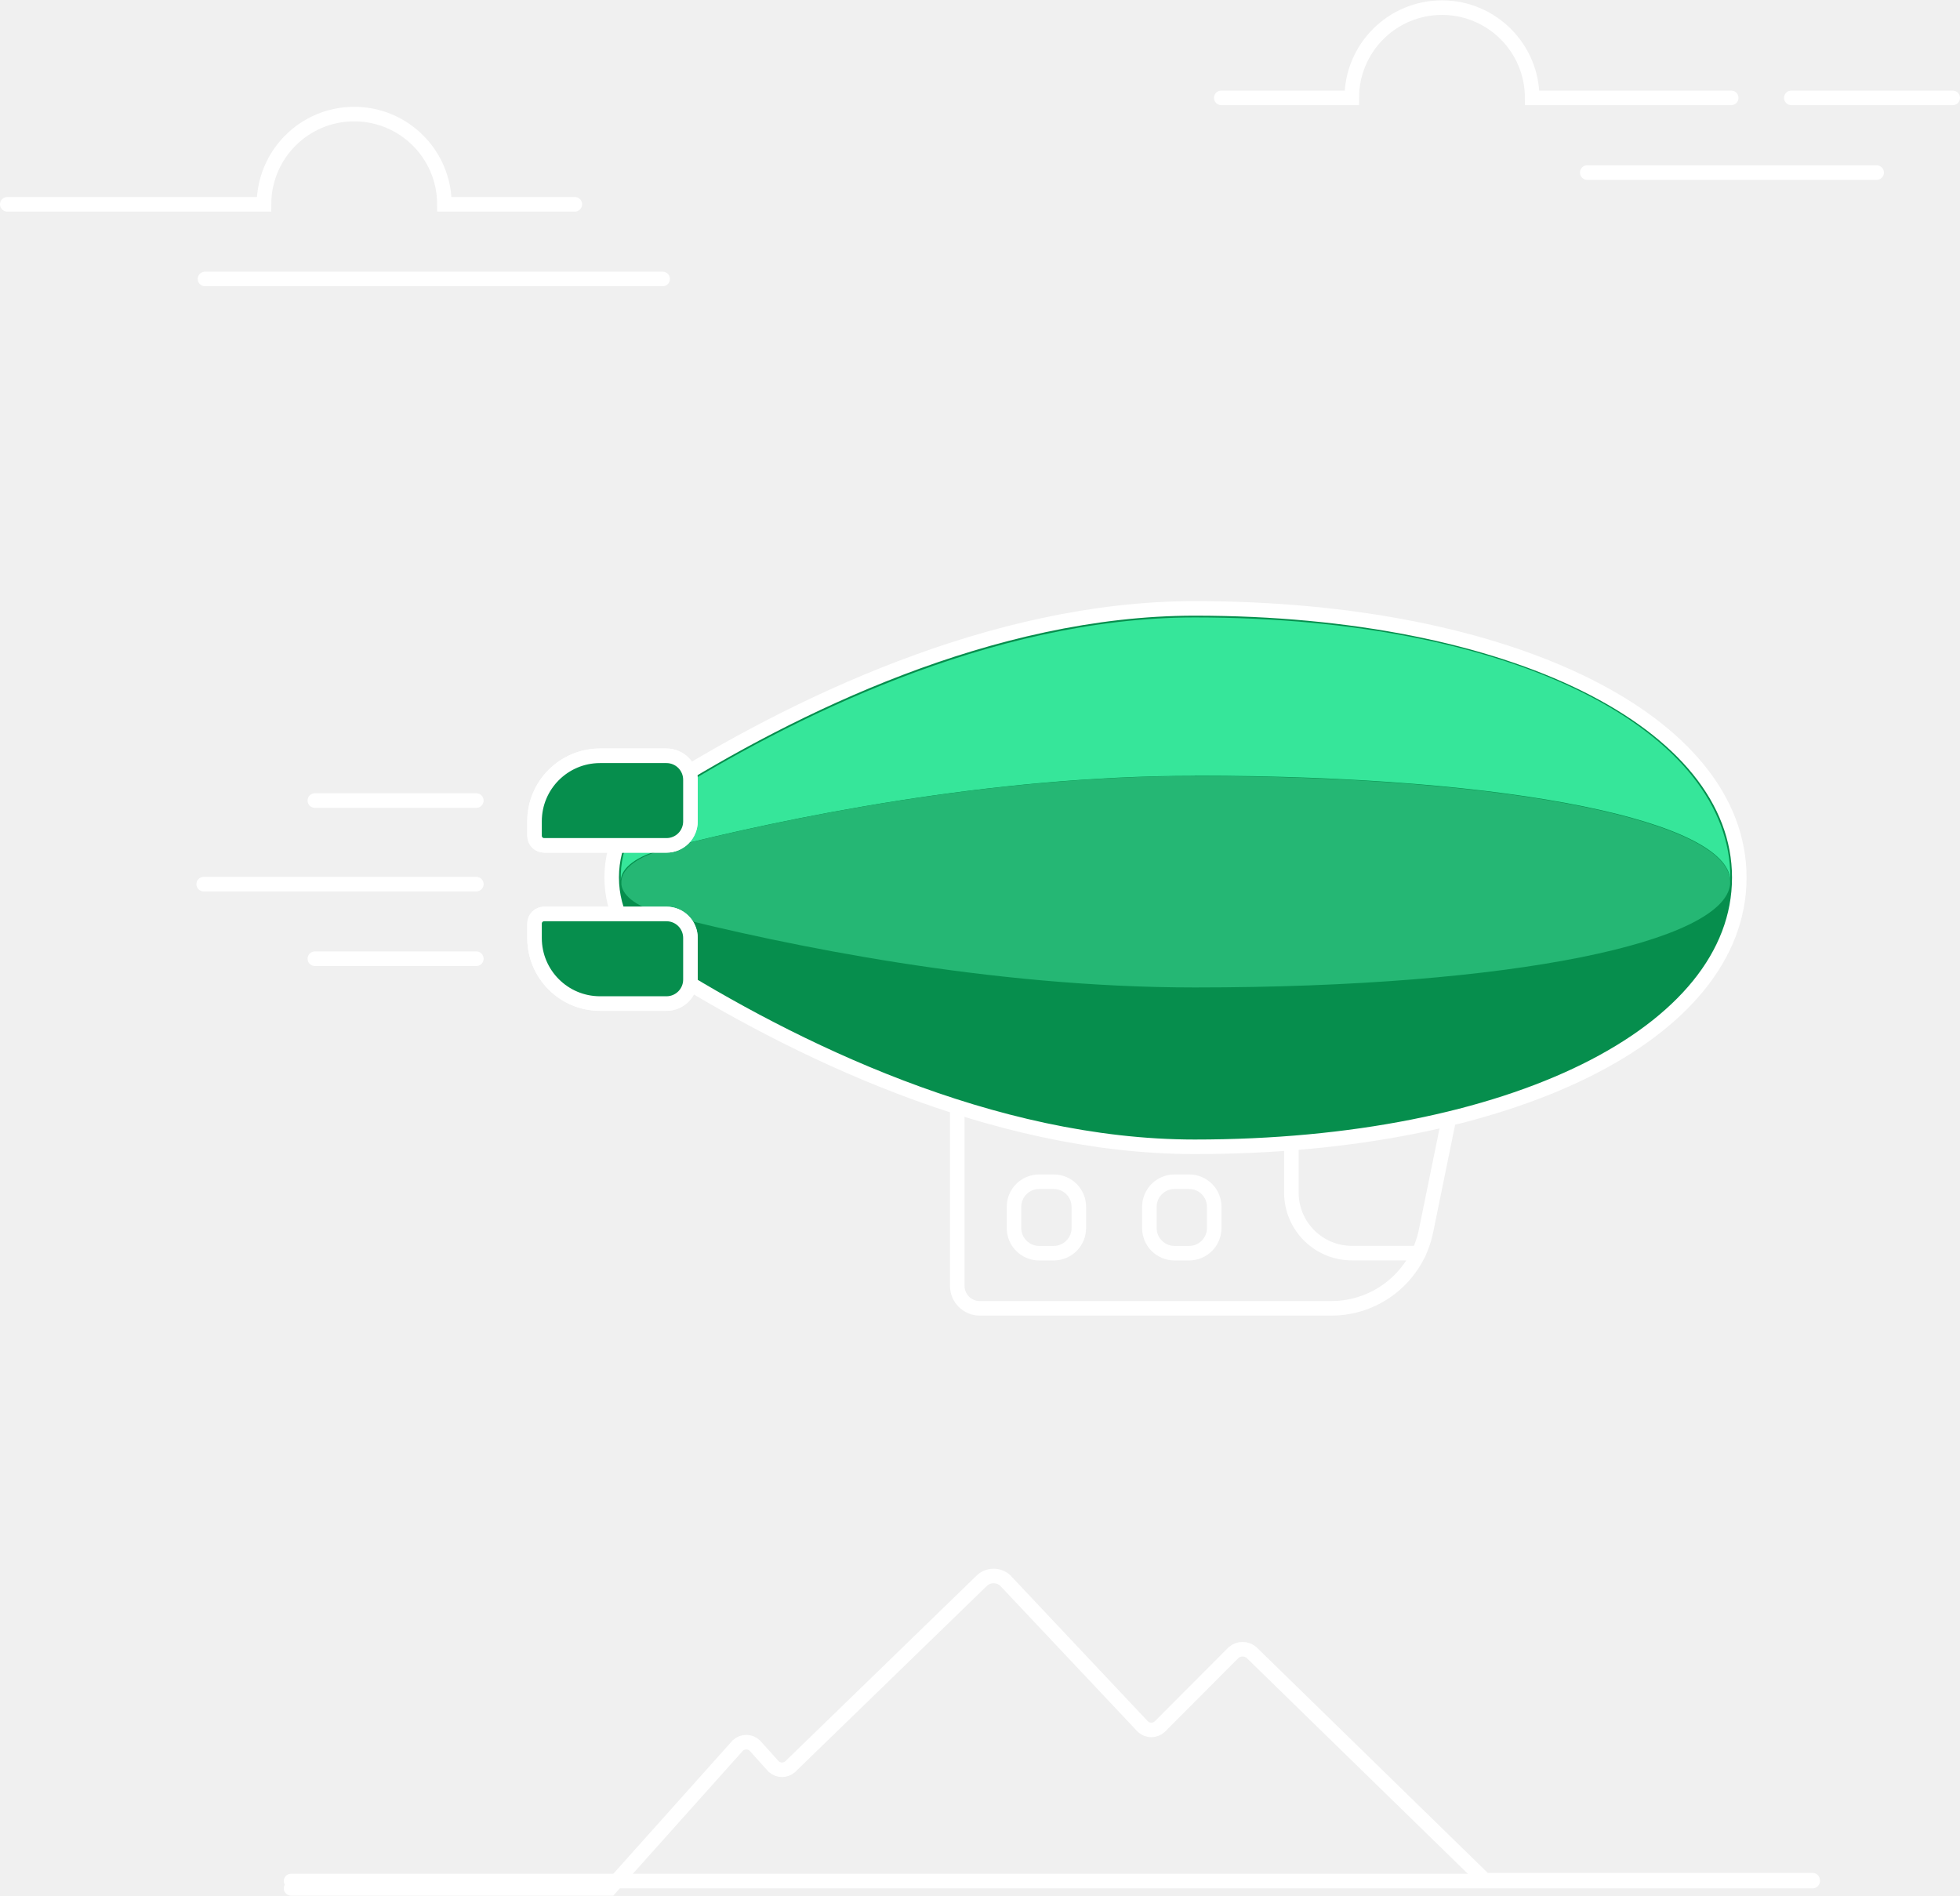
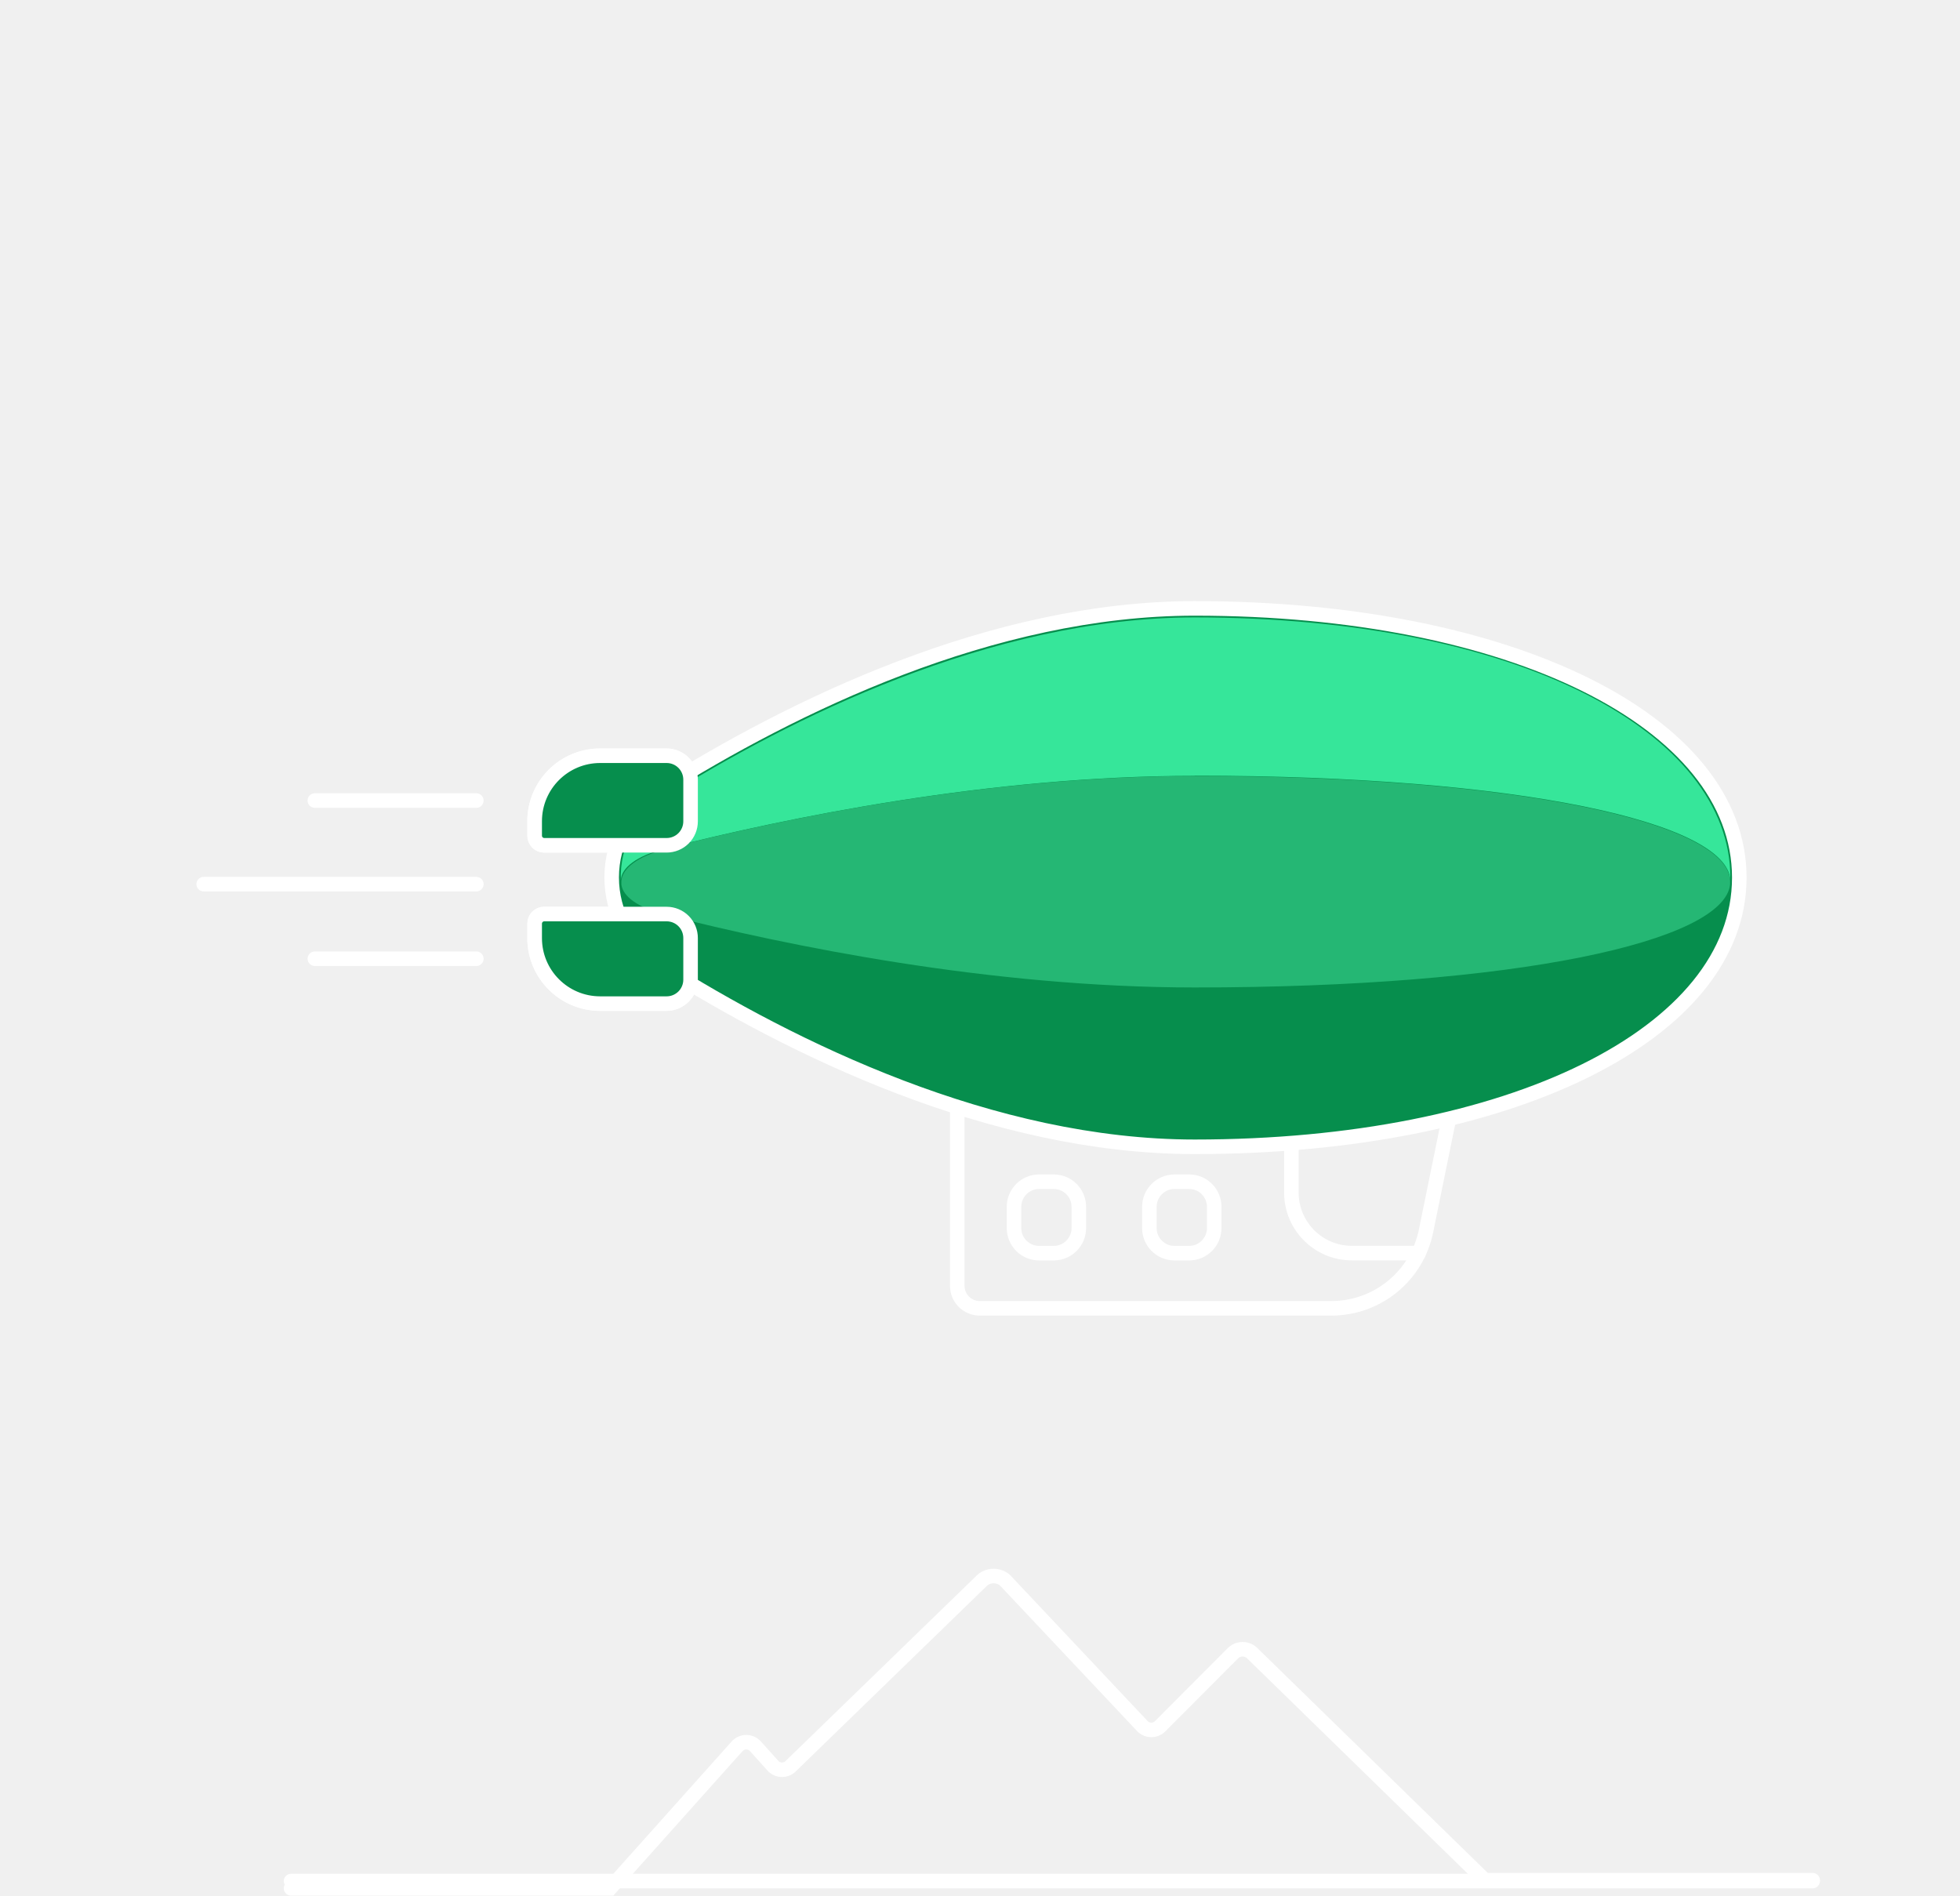
<svg xmlns="http://www.w3.org/2000/svg" viewBox="0 0 269.43 260.54">
-   <path d="M175.44,249.28h48.36a13.27,13.27,0,0,0,13-10.65l3.74-18.32H172.36v25.89A3.09,3.09,0,0,0,175.44,249.28Z" transform="translate(-40.77 -69.46)" fill="none" stroke="#fff" stroke-linecap="round" stroke-linejoin="round" stroke-width="2" />
-   <path d="M235.79,241.69h-9.22a8.31,8.31,0,0,1-8.28-8.31V220.31" transform="translate(-40.77 -69.46)" fill="none" stroke="#fff" stroke-linecap="round" stroke-miterlimit="10" stroke-width="2" />
-   <path d="M204.25,231.88h-2.05a3.45,3.45,0,0,0-3.43,3.45v2.92a3.45,3.45,0,0,0,3.43,3.45h2.05a3.45,3.45,0,0,0,3.43-3.45v-2.92A3.44,3.44,0,0,0,204.25,231.88Z" transform="translate(-40.77 -69.46)" fill="none" stroke="#fff" stroke-linecap="round" stroke-linejoin="round" stroke-width="2" />
-   <path d="M185.64,231.88h-2.05a3.45,3.45,0,0,0-3.43,3.45v2.92a3.45,3.45,0,0,0,3.43,3.45h2.05a3.45,3.45,0,0,0,3.43-3.45v-2.92A3.45,3.45,0,0,0,185.64,231.88Z" transform="translate(-40.77 -69.46)" fill="none" stroke="#fff" stroke-linecap="round" stroke-linejoin="round" stroke-width="2" />
-   <path d="M205,227.08c43.38,0,74.86-15.55,74.86-37s-31.48-37-74.86-37c-27.94,0-55.36,13.53-73.46,24.87a14.3,14.3,0,0,0,0,24.21c18.09,11.33,45.52,24.87,73.46,24.87" transform="translate(-40.77 -69.46)" fill="#068e4d" />
-   <path d="M205,227.08c43.38,0,74.86-15.55,74.86-37s-31.48-37-74.86-37c-27.94,0-55.36,13.53-73.46,24.87a14.3,14.3,0,0,0,0,24.21C149.63,213.54,177.06,227.08,205,227.08Z" transform="translate(-40.77 -69.46)" fill="none" stroke="#fff" stroke-width="2" />
-   <path d="M205,176.09c-28.23,0-56.07,5.76-72.81,10-3.95,1-6,2.66-6.08,4.34A12.93,12.93,0,0,1,132.18,179c16.74-10.5,44.58-24.68,72.81-24.68,44.81,0,73.64,16,73.64,35.75,0,0.12,0,.24,0,0.37-0.37-7.95-29.1-14.37-73.63-14.37" transform="translate(-40.77 -69.46)" fill="#36e69a" />
-   <path d="M132.18,195.12c16.74,4.27,44.58,10,72.81,10,44.14,0,72.75-6.32,73.6-14.18-0.86,19.34-29.45,34.86-73.6,34.86-28.23,0-56.07-14.19-72.81-24.68a12.88,12.88,0,0,1-6-10.18c0.26,1.61,2.26,3.18,6,4.14" transform="translate(-40.77 -69.46)" fill="#068e4d" />
-   <path d="M132.18,186.12c16.74-4.27,44.58-10,72.81-10,44.53,0,73.26,6.43,73.61,14.38,0,0.17,0,.34,0,0.51-0.85,7.86-29.45,14.17-73.6,14.17-28.23,0-56.07-5.76-72.81-10-3.79-1-5.79-2.53-6-4.13l0-.51c0.13-1.69,2.15-3.36,6.1-4.37" transform="translate(-40.77 -69.46)" fill="#25b774" />
-   <path d="M123.23,173.34h9.16a3.29,3.29,0,0,1,3.29,3.3v5.71a3.29,3.29,0,0,1-3.29,3.3H115.57a1.32,1.32,0,0,1-1.32-1.32v-2a9,9,0,0,1,9-9" transform="translate(-40.77 -69.46)" fill="#068e4d" />
-   <path d="M123.23,173.34h9.16a3.29,3.29,0,0,1,3.29,3.3v5.71a3.29,3.29,0,0,1-3.29,3.3H115.57a1.32,1.32,0,0,1-1.32-1.32v-2A9,9,0,0,1,123.23,173.34Z" transform="translate(-40.77 -69.46)" fill="none" stroke="#fff" stroke-linecap="round" stroke-linejoin="round" stroke-width="2" />
-   <path d="M123.23,207.39h9.16a3.29,3.29,0,0,0,3.29-3.3v-5.71a3.29,3.29,0,0,0-3.29-3.3H115.57a1.32,1.32,0,0,0-1.32,1.32v2a9,9,0,0,0,9,9" transform="translate(-40.77 -69.46)" fill="#068e4d" />
-   <path d="M123.23,207.39h9.16a3.29,3.29,0,0,0,3.29-3.3v-5.71a3.29,3.29,0,0,0-3.29-3.3H115.57a1.32,1.32,0,0,0-1.32,1.32v2A9,9,0,0,0,123.23,207.39Z" transform="translate(-40.77 -69.46)" fill="none" stroke="#fff" stroke-linecap="round" stroke-linejoin="round" stroke-width="2" />
-   <path d="M123.23,173.34h9.16a3.29,3.29,0,0,1,3.29,3.3v5.71a3.29,3.29,0,0,1-3.29,3.3H115.57a1.32,1.32,0,0,1-1.32-1.32v-2a9,9,0,0,1,9-9" transform="translate(-40.77 -69.46)" fill="#068e4d" />
-   <path d="M123.23,173.34h9.16a3.29,3.29,0,0,1,3.29,3.3v5.71a3.29,3.29,0,0,1-3.29,3.3H115.57a1.32,1.32,0,0,1-1.32-1.32v-2A9,9,0,0,1,123.23,173.34Z" transform="translate(-40.77 -69.46)" fill="none" stroke="#fff" stroke-linecap="round" stroke-linejoin="round" stroke-width="2" />
-   <path d="M123.23,207.39h9.16a3.29,3.29,0,0,0,3.29-3.3v-5.71a3.29,3.29,0,0,0-3.29-3.3H115.57a1.32,1.32,0,0,0-1.32,1.32v2a9,9,0,0,0,9,9" transform="translate(-40.77 -69.46)" fill="#068e4d" />
-   <path d="M123.23,207.39h9.16a3.29,3.29,0,0,0,3.29-3.3v-5.71a3.29,3.29,0,0,0-3.29-3.3H115.57a1.32,1.32,0,0,0-1.32,1.32v2A9,9,0,0,0,123.23,207.39Z" transform="translate(-40.77 -69.46)" fill="none" stroke="#fff" stroke-linecap="round" stroke-linejoin="round" stroke-width="2" />
-   <line x1="28.18" y1="38.34" x2="91.09" y2="38.34" fill="none" stroke="#fff" stroke-linecap="round" stroke-miterlimit="10" stroke-width="2" />
-   <path d="M41.77,97.54H77.06a12.4,12.4,0,1,1,24.8,0h17.93" transform="translate(-40.77 -69.46)" fill="none" stroke="#fff" stroke-linecap="round" stroke-miterlimit="10" stroke-width="2" />
-   <line x1="218.19" y1="23.72" x2="257.97" y2="23.72" fill="none" stroke="#fff" stroke-linecap="round" stroke-miterlimit="10" stroke-width="2" />
-   <path d="M278.75,82.91H251.39a12.4,12.4,0,1,0-24.8,0H208.65" transform="translate(-40.77 -69.46)" fill="none" stroke="#fff" stroke-linecap="round" stroke-miterlimit="10" stroke-width="2" />
-   <line x1="246.24" y1="13.45" x2="268.43" y2="13.45" fill="none" stroke="#fff" stroke-linecap="round" stroke-miterlimit="10" stroke-width="2" />
-   <line x1="65.48" y1="110.03" x2="43.28" y2="110.03" fill="none" stroke="#fff" stroke-linecap="round" stroke-miterlimit="10" stroke-width="2" />
-   <line x1="65.48" y1="131.77" x2="43.28" y2="131.77" fill="none" stroke="#fff" stroke-linecap="round" stroke-miterlimit="10" stroke-width="2" />
-   <line x1="65.48" y1="121.52" x2="28" y2="121.52" fill="none" stroke="#fff" stroke-linecap="round" stroke-miterlimit="10" stroke-width="2" />
-   <path d="M289.94,327.88H244.88L212.8,296.58a1.89,1.89,0,0,0-2.44,0l-10.2,10.23a1.72,1.72,0,0,1-2.25,0l-19-20.17a2.4,2.4,0,0,0-3.1,0l-26.42,25.64a1.71,1.71,0,0,1-2.25,0l-2.63-2.92a1.71,1.71,0,0,0-2.31,0L124.63,329H80.78" transform="translate(-40.77 -69.46)" fill="none" stroke="#fff" stroke-linecap="round" stroke-miterlimit="10" stroke-width="2" />
-   <path d="M289.94,328H200.15c-0.86,0-1.56,0-2.25,0h-19c-1.5,0-2.23,0-3.1,0h-32.3c-1.09,0-1.66,0-2.31,0H80.78" transform="translate(-40.77 -69.46)" fill="none" stroke="#fff" stroke-linecap="round" stroke-miterlimit="10" stroke-width="2" />
+   <g id="dirigible">
+     <g id="clouds" opacity="0">
+       <animate attributeName="opacity" attributeType="XML" from="0" to="1" fill="freeze" begin="0s" dur="0.5s" id="fadeInClouds" />
+       <g fill="none" stroke="#fff" stroke-width="2" stroke-linecap="round" id="cloudLeft" transform="translate(180, 15)">
+         <animateTransform attributeName="transform" attributeType="XML" type="translate" from="200, 15" to="-40, 15" dur="2.5s" begin="fadeInClouds.end" fill="freeze" id="cloudLeftTransform" />
+         <animate attributeName="opacity" attributeType="XML" from="1" to="0" fill="freeze" begin="cloudLeftTransform.end - 0.5s" dur="0.5s" />
+         <path d="M28.18 38.34h62.91" />
+         <path d="M1 28.08h35.29a12.4 12.4 0 1124.8 0h17.93" />
+       </g>
+       <g stroke-miterlimit="10" fill="none" stroke="#fff" stroke-width="2" stroke-linecap="round" id="cloudRight" transform="translate(140, 0)">
+         <animateTransform attributeName="transform" attributeType="XML" type="translate" from="140, 0" to="-100, 0" dur="2.5s" begin="cloudLeftTransform.end - 2s" fill="freeze" id="cloudRightTransform" />
+         <animate attributeName="opacity" attributeType="XML" from="1" to="0" fill="freeze" begin="cloudRightTransform.end - 0.5s" dur="0.5s" />
+         <path d="M218.19 23.72h39.78" />
+         <path d="M237.98 13.45h-27.36a12.4 12.4 0 10-24.8 0h-17.94" />
+         <path fill="none" stroke="#fff" stroke-linecap="round" stroke-miterlimit="10" stroke-width="2" d="M246.24 13.45h22.19" />
+       </g>
+     </g>
+   </g>
+   <path d="M82.46 137.93h9.16a3.29 3.29 0 003.29-3.3v-5.71a3.29 3.29 0 00-3.29-3.3H74.8a1.32 1.32 0 00-1.32 1.32v2a9 9 0 009 9" fill="#068e4d" />
+   <path d="M82.46 137.93h9.16a3.29 3.29 0 003.29-3.3v-5.71a3.29 3.29 0 00-3.29-3.3H74.8a1.32 1.32 0 00-1.32 1.32v2a9 9 0 008.98 8.99z" fill="none" stroke="#fff" stroke-linecap="round" stroke-linejoin="round" stroke-width="2" />
+   <path d="M82.46 103.88h9.16a3.29 3.29 0 013.29 3.3v5.71a3.29 3.29 0 01-3.29 3.3H74.8a1.32 1.32 0 01-1.32-1.32v-2a9 9 0 019-9" fill="#068e4d" />
+   <path d="M82.46 103.88h9.16a3.29 3.29 0 013.29 3.3v5.71a3.29 3.29 0 01-3.29 3.3H74.8a1.32 1.32 0 01-1.32-1.32v-2a9 9 0 018.98-8.99z" fill="none" stroke="#fff" stroke-linecap="round" stroke-linejoin="round" stroke-width="2" />
+   <path d="M134.67 179.82h48.36a13.27 13.27 0 0013-10.65l3.74-18.32h-68.18v25.89a3.09 3.09 0 003.08 3.08z" fill="none" stroke="#fff" stroke-linecap="round" stroke-linejoin="round" stroke-width="2" />
+   <path d="M195.02 172.23h-9.22a8.31 8.31 0 01-8.28-8.31v-13.07" fill="none" stroke="#fff" stroke-linecap="round" stroke-miterlimit="10" stroke-width="2" />
+   <path d="M163.48 162.42h-2.05a3.45 3.45 0 00-3.43 3.45v2.92a3.45 3.45 0 003.43 3.45h2.05a3.45 3.45 0 003.43-3.45v-2.92a3.44 3.44 0 00-3.43-3.45z" fill="none" stroke="#fff" stroke-linecap="round" stroke-linejoin="round" stroke-width="2" />
+   <path d="M144.87 162.42h-2.05a3.45 3.45 0 00-3.43 3.45v2.92a3.45 3.45 0 003.43 3.45h2.05a3.45 3.45 0 003.43-3.45v-2.92a3.45 3.45 0 00-3.43-3.45z" fill="none" stroke="#fff" stroke-linecap="round" stroke-linejoin="round" stroke-width="2" />
+   <path d="M164.23 157.62c43.38 0 74.86-15.55 74.86-37s-31.48-37-74.86-37c-27.94 0-55.36 13.53-73.46 24.87a14.3 14.3 0 000 24.21c18.09 11.33 45.52 24.87 73.46 24.87" fill="#068e4d" />
+   <path d="M164.23 157.62c43.38 0 74.86-15.55 74.86-37s-31.48-37-74.86-37c-27.94 0-55.36 13.53-73.46 24.87a14.3 14.3 0 000 24.21c18.09 11.38 45.52 24.92 73.46 24.92z" fill="none" stroke="#fff" stroke-width="2" />
+   <path d="M164.23 106.63c-28.23 0-56.07 5.76-72.81 10-3.95 1-6 2.66-6.08 4.34a12.93 12.93 0 016.07-11.43c16.74-10.5 44.58-24.68 72.81-24.68 44.81 0 73.64 16 73.64 35.75v.37c-.37-7.95-29.1-14.37-73.63-14.37" fill="#36e69a" />
+   <path d="M91.41 125.66c16.74 4.27 44.58 10 72.81 10 44.14 0 72.75-6.32 73.6-14.18-.86 19.34-29.45 34.86-73.6 34.86-28.23 0-56.07-14.19-72.81-24.68a12.88 12.88 0 01-6-10.18c.26 1.61 2.26 3.18 6 4.14" fill="#068e4d" />
+   <path d="M91.41 116.66c16.74-4.27 44.58-10 72.81-10 44.53 0 73.26 6.43 73.61 14.38v.51c-.85 7.86-29.45 14.17-73.6 14.17-28.23 0-56.07-5.76-72.81-10-3.79-1-5.79-2.53-6-4.13v-.51c.13-1.69 2.15-3.36 6.1-4.37" fill="#25b774" />
+   <path d="M82.48 103.87h9.16a3.29 3.29 0 013.29 3.3v5.71a3.29 3.29 0 01-3.29 3.3H74.82a1.32 1.32 0 01-1.32-1.32v-2a9 9 0 019-9" fill="#068e4d" />
+   <path d="M82.48 103.87h9.16a3.29 3.29 0 013.29 3.3v5.71a3.29 3.29 0 01-3.29 3.3H74.82a1.32 1.32 0 01-1.32-1.32v-2a9 9 0 018.98-8.99z" fill="none" stroke="#fff" stroke-width="2" stroke-linecap="round" stroke-linejoin="round" />
+   <path d="M82.48 137.94h9.16a3.29 3.29 0 003.29-3.3v-5.71a3.29 3.29 0 00-3.29-3.3H74.82a1.32 1.32 0 00-1.32 1.32v2a9 9 0 009 9" fill="#068e4d" />
+   <path d="M82.48 137.94h9.16a3.29 3.29 0 003.29-3.3v-5.71a3.29 3.29 0 00-3.29-3.3H74.82a1.32 1.32 0 00-1.32 1.32v2a9 9 0 008.98 8.99z" fill="none" stroke="#fff" stroke-width="2" stroke-linecap="round" stroke-linejoin="round" />
+   <path fill="none" stroke="#fff" stroke-linecap="round" stroke-miterlimit="10" stroke-width="2" d="M65.48 110.03h-22.2" />
+   <path fill="none" stroke="#fff" stroke-linecap="round" stroke-miterlimit="10" stroke-width="2" d="M65.48 131.77h-22.2" />
+   <path fill="none" stroke="#fff" stroke-linecap="round" stroke-miterlimit="10" stroke-width="2" d="M65.48 121.52H28" />
+   <path d="M249.17 258.42h-45.06l-32.08-31.3a1.89 1.89 0 00-2.44 0l-10.2 10.23a1.72 1.72 0 01-2.25 0l-19-20.17a2.4 2.4 0 00-3.1 0l-26.42 25.64a1.71 1.71 0 01-2.25 0l-2.63-2.92a1.71 1.71 0 00-2.31 0l-17.57 19.64H40.01" fill="none" stroke="#fff" stroke-linecap="round" stroke-miterlimit="10" stroke-width="2" />
+   <path d="M249.17 258.54H40.01" fill="none" stroke="#fff" stroke-linecap="round" stroke-miterlimit="10" stroke-width="2" />
</svg>
